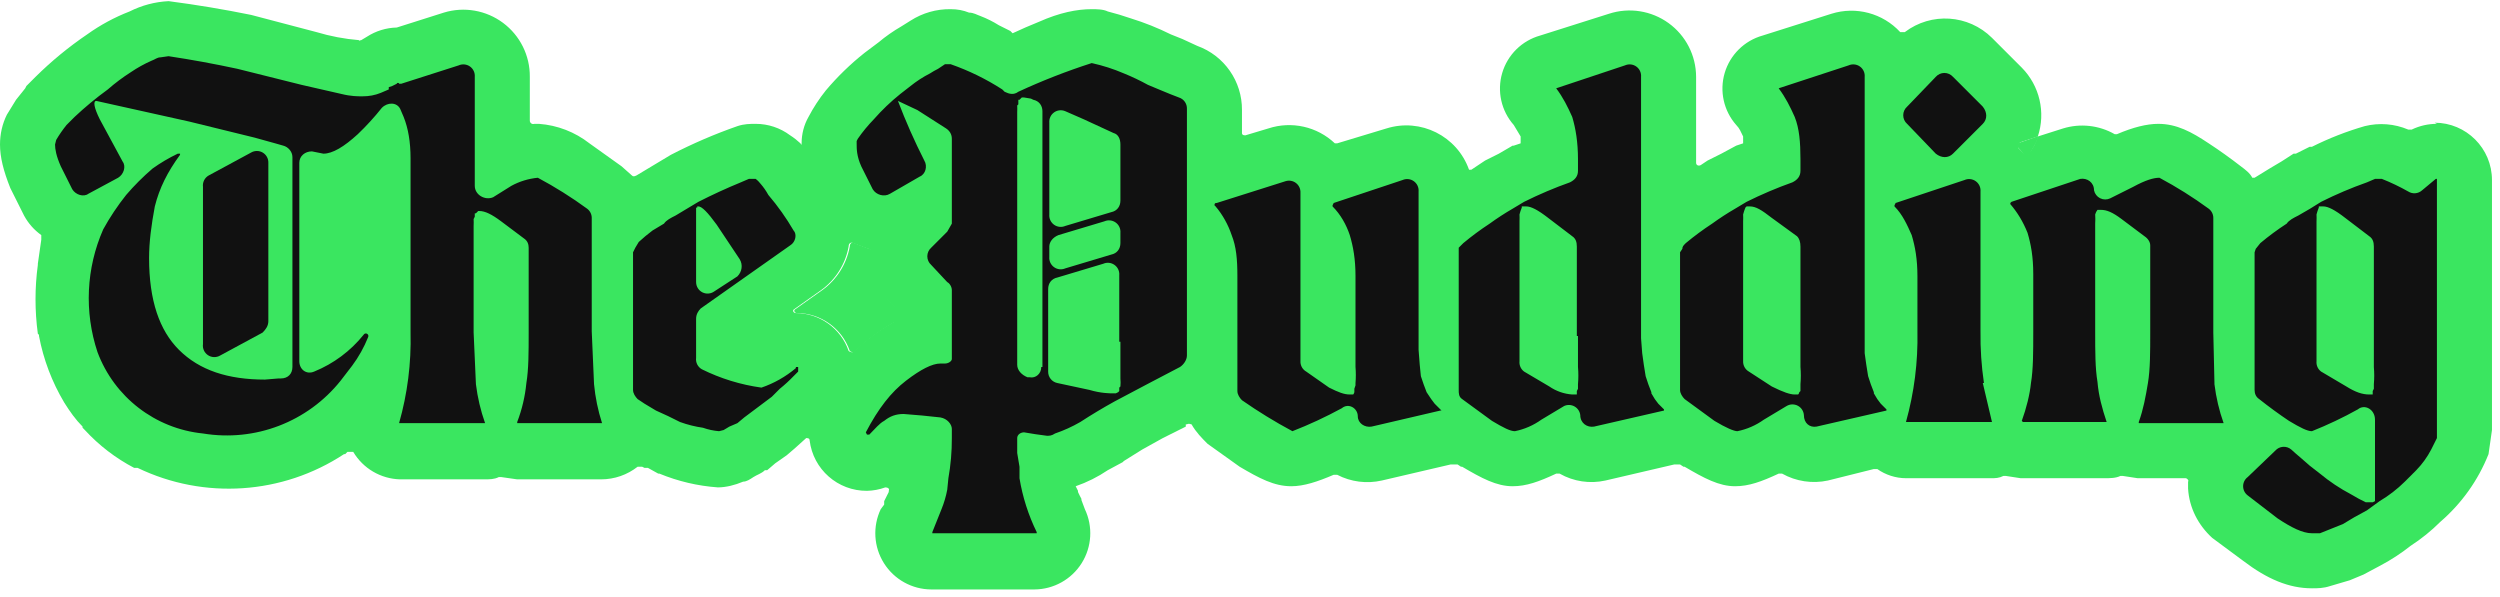
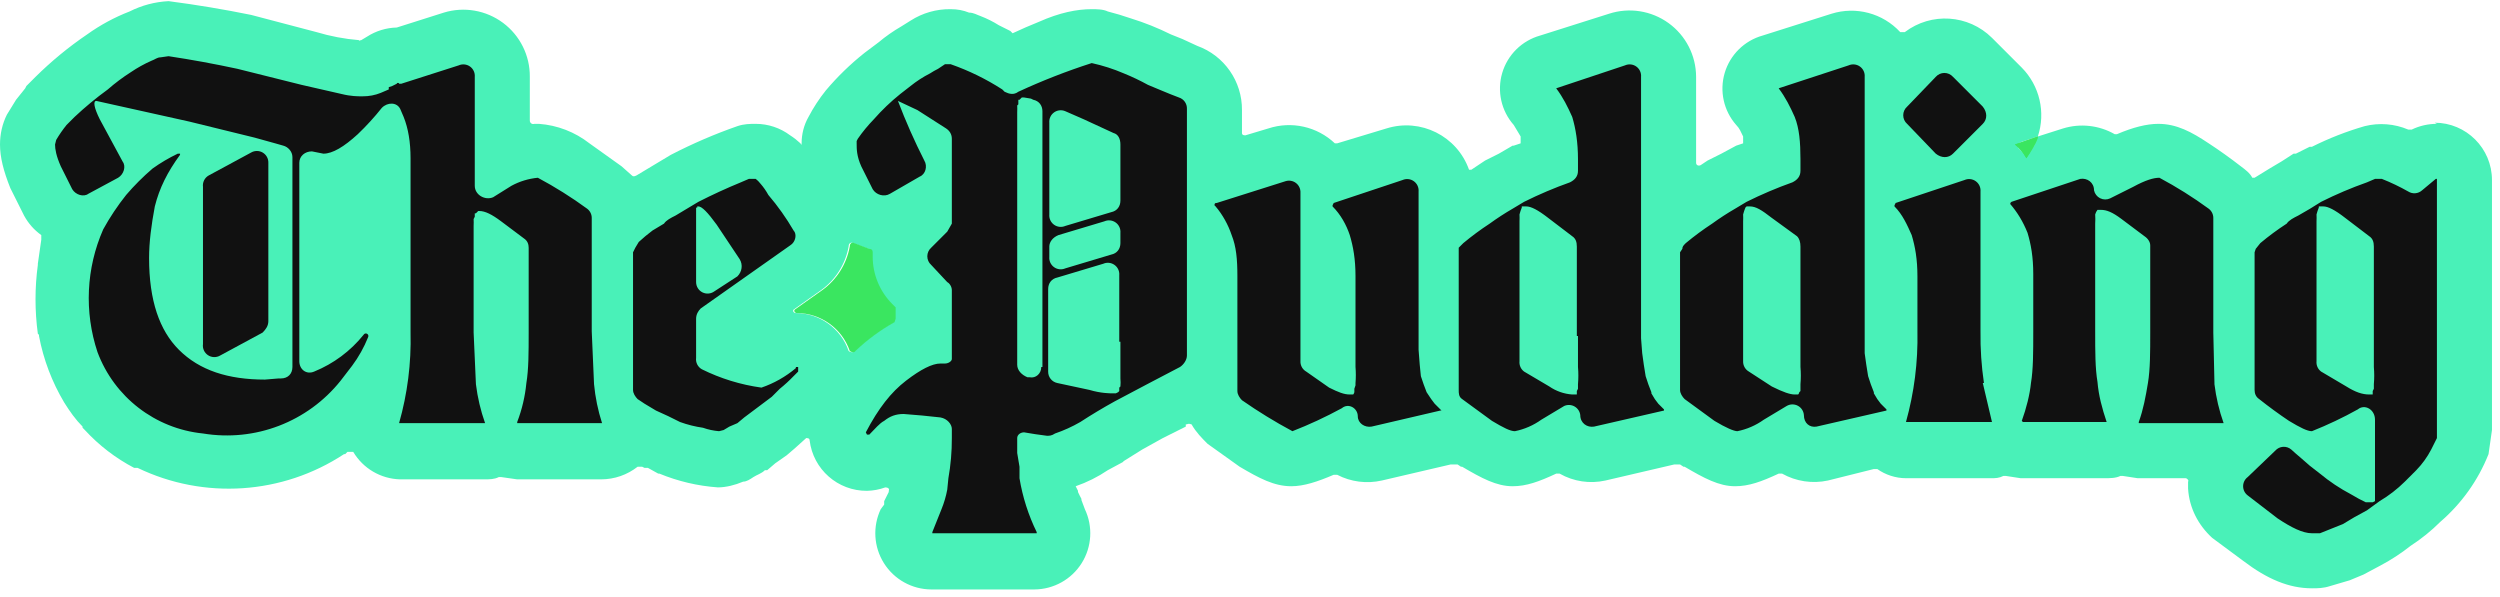
<svg xmlns="http://www.w3.org/2000/svg" fill="none" viewBox="0 0 218 52">
-   <path id="color-stroke" fill="#3AE660" d="M212.5 10.8a5 5 0 0 0-2.2.5h-.3a6 6 0 0 0-3.8-.3 27 27 0 0 0-4.6 1.8h-.2l-1.2.6h-.2a32.2 32.2 0 0 1-2.1 1.3l-1.3.8h-.2c-.2-.4-.6-.7-1-1a43 43 0 0 0-2.8-2c-1.5-1-2.8-1.7-4.4-1.7-1 0-2.2.3-3.6.9h-.2a5.7 5.7 0 0 0-4.5-.5l-2.2.7c-.2.6-.4 1-.8 1.5-.1.2-.3.2-.4 0l-.5-.5c-.1-.2 0-.4.2-.5l1.5-.5a5.9 5.9 0 0 0-1.4-6l-2.6-2.6a5.8 5.8 0 0 0-7.6-.5h-.4a5.8 5.8 0 0 0-6-1.6l-6 1.9a4.8 4.8 0 0 0-2.3 7.8c.3.3.4.6.6 1v.6l-.6.2-1.3.7-1.2.6-.6.4c-.2.1-.4 0-.4-.2V6.7a5.8 5.8 0 0 0-7.6-5.5l-6 1.9a4.8 4.8 0 0 0-2.3 7.8l.6 1v.6l-.6.2h-.1l-1.2.7-1.2.6-1.2.8h-.2a5.8 5.8 0 0 0-7.2-3.6l-4.3 1.3h-.2a5.8 5.8 0 0 0-5.8-1.3l-2 .6c-.1 0-.3 0-.3-.2v-2a5.9 5.9 0 0 0-3.9-5.6l-1.3-.6-1-.4a23.5 23.5 0 0 0-3.5-1.4 25 25 0 0 0-2-.6c-.4-.2-1-.2-1.4-.2-1.3 0-2.8.3-4.6 1.1a45.6 45.6 0 0 0-2.3 1l-.2-.2-1-.5a9.3 9.3 0 0 0-1.6-.8c-.3-.1-.6-.3-1-.3-.5-.2-1-.3-1.6-.3a6.3 6.3 0 0 0-3.5 1l-.8.5a14 14 0 0 0-2 1.4l-1.2.9A23.6 23.6 0 0 0 72 7.9a14.4 14.4 0 0 0-1.5 2.3c-.4.7-.6 1.5-.6 2.3 0 .1 0 .2-.1 0a6.2 6.2 0 0 0-.9-.7 5 5 0 0 0-3-1c-.5 0-1 0-1.6.2a44.8 44.8 0 0 0-5.8 2.5l-2 1.2-1 .6c-.2.1-.3.1-.4 0l-.9-.8-2.8-2a8.1 8.1 0 0 0-4.4-1.7h-.4a.3.3 0 0 1-.4-.3V6.7a5.8 5.8 0 0 0-7.5-5.6l-4.1 1.3a5 5 0 0 0-2.6.8l-.5.3c-.1 0-.2.1-.2 0a18 18 0 0 1-3.7-.7l-5.7-1.5A102.8 102.8 0 0 0 14.7.1a8.5 8.5 0 0 0-3.4.9 16.7 16.7 0 0 0-3.7 2 31.8 31.8 0 0 0-4.5 3.7l-.8.8-.1.2-.8 1L.6 10c-.4.8-.6 1.7-.6 2.6 0 1.1.3 2.3.9 3.8l1.2 2.4a5 5 0 0 0 1.5 1.7v.4L3.3 23v.1a22.3 22.3 0 0 0 0 6l.1.1v.1a17.8 17.8 0 0 0 2.2 5.8c.5.8 1 1.5 1.6 2.1v.1l.2.2a15.8 15.8 0 0 0 4.3 3.3h.3a18.3 18.3 0 0 0 18-1.2h.1l.2-.2h.5a4.9 4.9 0 0 0 4.1 2.4h7.3c.5 0 .9 0 1.3-.2h.2l1.4.2h7.3c1.2 0 2.3-.4 3.2-1.1h.4l.2.1h.3l.9.5h.1a16.4 16.4 0 0 0 5.1 1.2c.7 0 1.5-.2 2.2-.5.3 0 .6-.2.9-.4.3-.2.7-.3 1-.6h.2l.7-.6 1-.7.7-.6 1-.9c.1 0 .3 0 .3.2a5 5 0 0 0 5 4.4 5 5 0 0 0 1.6-.3c.2 0 .4.1.3.3v.1l-.3.6-.1.2v.3l-.3.4a4.9 4.9 0 0 0 4.4 7h9a4.9 4.9 0 0 0 4.4-7l-.3-.8v-.1a8 8 0 0 1-.3-.6v-.1l-.2-.4a12 12 0 0 0 2.8-1.4l1.3-.7.1-.1 1.6-1 1.8-1 2-1V37h.1c.2-.1.3 0 .4 0 .4.7.9 1.2 1.4 1.7l2.8 2c1.7 1 3 1.7 4.5 1.7 1.1 0 2.3-.4 3.7-1h.3a5.7 5.7 0 0 0 3.9.5l6-1.4h.6l.3.2h.1c1.7 1 3 1.7 4.4 1.7 1.2 0 2.3-.4 3.8-1.1h.3a5.6 5.6 0 0 0 4 .6l6-1.4h.5l.3.2h.1c1.7 1 3 1.7 4.4 1.7 1.2 0 2.3-.4 3.8-1.1h.3a5.7 5.7 0 0 0 4 .6l4-1h.3c.7.5 1.6.8 2.5.8h7.4c.4 0 .7 0 1.1-.2h.2l1.3.2h7.3c.5 0 1 0 1.4-.2h.2l1.3.2h4.2c.1 0 .3.2.2.3v.6c.1 1.7.9 3.2 2.1 4.3l2.7 2c2.1 1.6 4 2.4 6 2.4.5 0 1 0 1.6-.2l1.7-.5 1.2-.5 1.5-.8a17 17 0 0 0 2.6-1.7 16 16 0 0 0 2.6-2.1 15.2 15.2 0 0 0 4.2-5.9l.3-2.1V15.7a5 5 0 0 0-5-5ZM78 27.8l-.1.3a16.8 16.8 0 0 0-3.4 2.5c-.1.2-.4.1-.5 0a4.9 4.9 0 0 0-4.6-3.3c-.2 0-.3-.2-.2-.3l2.4-1.7a6 6 0 0 0 2.4-3.8c0-.3.2-.4.4-.3l1.3.5c.2 0 .3.1.3.3v.4c0 1.5.6 3 1.7 4.1l.3.3v1Z" />
+   <path id="color-stroke" fill="#49f1b8" d="M212.5 10.8a5 5 0 0 0-2.2.5h-.3a6 6 0 0 0-3.8-.3 27 27 0 0 0-4.6 1.8h-.2l-1.2.6h-.2a32.2 32.2 0 0 1-2.1 1.3l-1.3.8h-.2c-.2-.4-.6-.7-1-1a43 43 0 0 0-2.8-2c-1.5-1-2.8-1.7-4.4-1.7-1 0-2.2.3-3.6.9h-.2a5.7 5.7 0 0 0-4.5-.5l-2.2.7c-.2.6-.4 1-.8 1.5-.1.2-.3.2-.4 0l-.5-.5c-.1-.2 0-.4.2-.5l1.5-.5a5.9 5.9 0 0 0-1.4-6l-2.6-2.6a5.8 5.8 0 0 0-7.6-.5h-.4a5.8 5.8 0 0 0-6-1.6l-6 1.9a4.8 4.8 0 0 0-2.3 7.8c.3.3.4.6.6 1v.6l-.6.2-1.3.7-1.2.6-.6.4c-.2.1-.4 0-.4-.2V6.7a5.8 5.8 0 0 0-7.6-5.5l-6 1.9a4.8 4.8 0 0 0-2.3 7.8l.6 1v.6l-.6.2h-.1l-1.2.7-1.2.6-1.2.8h-.2a5.8 5.8 0 0 0-7.2-3.6l-4.3 1.3h-.2a5.8 5.8 0 0 0-5.8-1.3l-2 .6c-.1 0-.3 0-.3-.2v-2a5.9 5.9 0 0 0-3.9-5.6l-1.3-.6-1-.4a23.5 23.5 0 0 0-3.5-1.4 25 25 0 0 0-2-.6c-.4-.2-1-.2-1.4-.2-1.3 0-2.8.3-4.6 1.1a45.6 45.6 0 0 0-2.3 1l-.2-.2-1-.5a9.3 9.3 0 0 0-1.6-.8c-.3-.1-.6-.3-1-.3-.5-.2-1-.3-1.6-.3a6.3 6.3 0 0 0-3.5 1l-.8.5a14 14 0 0 0-2 1.4l-1.2.9A23.6 23.6 0 0 0 72 7.9a14.4 14.4 0 0 0-1.5 2.3c-.4.7-.6 1.5-.6 2.3 0 .1 0 .2-.1 0a6.2 6.2 0 0 0-.9-.7 5 5 0 0 0-3-1c-.5 0-1 0-1.6.2a44.8 44.8 0 0 0-5.8 2.5l-2 1.2-1 .6c-.2.1-.3.1-.4 0l-.9-.8-2.8-2a8.1 8.1 0 0 0-4.4-1.7h-.4a.3.3 0 0 1-.4-.3V6.7a5.8 5.8 0 0 0-7.5-5.6l-4.1 1.3a5 5 0 0 0-2.6.8l-.5.3c-.1 0-.2.1-.2 0a18 18 0 0 1-3.7-.7l-5.7-1.5A102.8 102.8 0 0 0 14.7.1a8.5 8.5 0 0 0-3.4.9 16.7 16.7 0 0 0-3.7 2 31.8 31.8 0 0 0-4.5 3.7l-.8.8-.1.2-.8 1L.6 10c-.4.8-.6 1.7-.6 2.6 0 1.1.3 2.3.9 3.8l1.2 2.4a5 5 0 0 0 1.5 1.7v.4L3.3 23v.1a22.3 22.3 0 0 0 0 6l.1.1v.1a17.8 17.8 0 0 0 2.2 5.8c.5.8 1 1.5 1.6 2.1v.1l.2.2a15.8 15.8 0 0 0 4.3 3.3h.3a18.3 18.3 0 0 0 18-1.2h.1l.2-.2h.5a4.9 4.9 0 0 0 4.1 2.4h7.3c.5 0 .9 0 1.3-.2h.2l1.4.2h7.3c1.2 0 2.3-.4 3.2-1.1h.4l.2.1h.3l.9.5h.1a16.4 16.4 0 0 0 5.1 1.2c.7 0 1.5-.2 2.2-.5.3 0 .6-.2.9-.4.3-.2.7-.3 1-.6h.2l.7-.6 1-.7.7-.6 1-.9c.1 0 .3 0 .3.2a5 5 0 0 0 5 4.4 5 5 0 0 0 1.6-.3c.2 0 .4.1.3.3v.1l-.3.6-.1.2v.3l-.3.4a4.9 4.9 0 0 0 4.4 7h9a4.9 4.9 0 0 0 4.4-7l-.3-.8v-.1a8 8 0 0 1-.3-.6v-.1l-.2-.4a12 12 0 0 0 2.8-1.4l1.3-.7.1-.1 1.6-1 1.8-1 2-1V37h.1c.2-.1.3 0 .4 0 .4.7.9 1.2 1.4 1.7l2.8 2c1.7 1 3 1.7 4.5 1.7 1.1 0 2.3-.4 3.7-1h.3a5.7 5.7 0 0 0 3.9.5l6-1.4h.6l.3.2h.1c1.7 1 3 1.7 4.4 1.7 1.2 0 2.3-.4 3.8-1.1h.3a5.6 5.6 0 0 0 4 .6l6-1.4h.5l.3.2h.1c1.7 1 3 1.7 4.4 1.7 1.2 0 2.3-.4 3.8-1.1h.3a5.7 5.7 0 0 0 4 .6l4-1h.3c.7.5 1.6.8 2.5.8h7.4c.4 0 .7 0 1.1-.2h.2l1.3.2h7.3c.5 0 1 0 1.4-.2h.2l1.3.2h4.2c.1 0 .3.2.2.3v.6c.1 1.7.9 3.2 2.1 4.3l2.7 2c2.1 1.6 4 2.4 6 2.4.5 0 1 0 1.6-.2l1.7-.5 1.2-.5 1.5-.8a17 17 0 0 0 2.6-1.7 16 16 0 0 0 2.6-2.1 15.2 15.2 0 0 0 4.2-5.9l.3-2.1V15.7a5 5 0 0 0-5-5ZM78 27.8l-.1.3a16.8 16.8 0 0 0-3.4 2.5c-.1.2-.4.1-.5 0a4.9 4.9 0 0 0-4.6-3.3c-.2 0-.3-.2-.2-.3l2.4-1.7a6 6 0 0 0 2.4-3.8c0-.3.2-.4.4-.3l1.3.5c.2 0 .3.1.3.3v.4c0 1.5.6 3 1.7 4.1l.3.3v1Z" />
  <path id="color-stroke" fill="#3AE660" d="m78.1 27.8-.1.3a16.8 16.8 0 0 0-3.4 2.5c-.1.2-.4.1-.5 0a4.9 4.9 0 0 0-4.6-3.3c-.2 0-.3-.2-.2-.3l2.4-1.7a6 6 0 0 0 2.4-3.8c0-.3.2-.4.4-.3l1.3.5c.2 0 .3.1.3.3v.4c0 1.5.6 3 1.7 4.1l.3.3v1ZM177.7 12c-.2.6-.6 1.2-1 1.8a4 4 0 0 0-1-1.2l2-.7Z" />
  <path id="color-stroke" fill="#3AE660" d="M177.7 12c-.2.6-.6 1.2-1 1.8a4 4 0 0 0-1-1.2l2-.7Z" />
  <path fill="#111" d="M168.8 13.4c.5.4 1.1.4 1.5 0l2.6-2.6c.4-.4.4-1 0-1.5l-2.6-2.6a1 1 0 0 0-1.5 0l-2.5 2.6a1 1 0 0 0 0 1.5l2.5 2.6ZM19.2 31l3.7-2c.3-.3.5-.6.5-1V14.2a1 1 0 0 0-1.5-.9l-3.7 2a1 1 0 0 0-.5 1V30a1 1 0 0 0 1.5 1Z" />
  <path fill="#111" d="m51.8 33.5-.2-4.6V19a1 1 0 0 0-.4-.8 36.2 36.2 0 0 0-4.3-2.7 6 6 0 0 0-2.3.7l-1.6 1c-.7.3-1.6-.2-1.6-1V6.7a1 1 0 0 0-1.4-1l-5 1.6h-.2c0-.1-.2-.1-.2 0l-.2.1-.2.1-.3.1v.2l-.7.3c-.5.2-1 .3-1.6.3-.4 0-1 0-1.8-.2l-3.5-.8L20.7 6a98 98 0 0 0-6-1.1L14 5c-.3 0-.5.2-.8.3a11.4 11.4 0 0 0-1.8 1 16.5 16.5 0 0 0-2 1.5 29.6 29.6 0 0 0-2.9 2.4l-.7.7a11 11 0 0 0-.9 1.3l-.1.4c0 .4.1 1 .5 1.9l1 2c.3.5 1 .7 1.4.4l2.6-1.4c.5-.3.7-1 .4-1.4l-2-3.7c-.5-1-.6-1.6-.3-1.6a1653.6 1653.6 0 0 1 8.1 1.8l5.7 1.4 1.8.5.7.2c.4.1.8.5.8 1V32c0 .6-.4 1-1 1h-.2l-1.2.1c-3.2 0-5.7-.8-7.5-2.6-1.7-1.7-2.6-4.3-2.6-8 0-1.4.2-2.9.5-4.5.4-1.6 1.1-3 2.2-4.5v-.1h-.2a14.5 14.5 0 0 0-2.2 1.3A21.2 21.2 0 0 0 11 17a21.4 21.4 0 0 0-2 3 14.9 14.9 0 0 0-.5 10.7 11 11 0 0 0 9.2 7.1 12.7 12.7 0 0 0 12-4.6l1-1.3a11 11 0 0 0 1.4-2.5.2.2 0 0 0-.4-.2 10.7 10.7 0 0 1-4.3 3.2c-.7.3-1.3-.2-1.3-.9V14.2c0-.6.5-1 1.1-1l1 .2c.8 0 1.8-.6 3-1.7a23 23 0 0 0 2.1-2.3c.5-.5 1.3-.5 1.6.1l.3.7c.4 1 .6 2.2.6 3.6V29a26.4 26.4 0 0 1-1 7.9h7.5a16 16 0 0 1-.8-3.4l-.2-4.5v-9.3a5.8 5.8 0 0 0 0-.6l.1-.2v-.3h.1l.2-.2h.1c.5 0 1.1.3 1.9.9l2 1.5c.3.2.4.5.4.8V29c0 1.7 0 3.2-.2 4.4a13 13 0 0 1-.8 3.4v.1h7.4a16 16 0 0 1-.7-3.4Zm17.6-1.4a9.4 9.4 0 0 1-3 1.7 16.9 16.9 0 0 1-5.2-1.6 1 1 0 0 1-.5-1v-3.4c0-.4.2-.7.4-.9l7.8-5.5c.5-.3.6-1 .3-1.3A21.3 21.3 0 0 0 67 17a5.5 5.5 0 0 0-.7-1 2.2 2.2 0 0 0-.4-.4h-.6l-.7.3a50.5 50.5 0 0 0-3.7 1.7l-1 .6-1 .6c-.4.2-.8.4-1 .7l-1 .6a15.6 15.6 0 0 0-1.2 1l-.3.5-.2.4v12c0 .3.2.6.4.8l.6.4 1 .6a36.6 36.6 0 0 1 2.1 1 10 10 0 0 0 2 .5 5.6 5.6 0 0 0 1.4.3l.4-.1.5-.3.7-.3.6-.5.8-.6.8-.6.8-.6.7-.7a12.6 12.6 0 0 0 1.2-1.1l.4-.4V32h-.2Zm-8.7-9.5v-4.5h.1V18h.1c.3 0 .8.5 1.6 1.6l2 3c.3.5.2 1.1-.2 1.5l-2 1.3a1 1 0 0 1-1.6-.8v-2Zm132.4 10.8L193 29V19a1 1 0 0 0-.4-.8 36.1 36.1 0 0 0-4.3-2.7c-.5 0-1.2.2-2.3.8l-2 1a1 1 0 0 1-1.4-.7c0-.7-.6-1.1-1.2-1l-6 2-.1.1v.1c.6.7 1.1 1.5 1.5 2.5.3 1 .5 2.1.5 3.6v5c0 1.8 0 3.3-.2 4.5-.1 1-.4 2.2-.8 3.3l.1.1h7.3c-.4-1.2-.7-2.3-.8-3.5-.2-1.2-.2-2.6-.2-4.4v-9.4a5.7 5.7 0 0 0 0-.8 1.1 1.1 0 0 1 .2-.4h.3c.5 0 1 .2 1.8.8l2 1.5c.3.2.5.5.5.8V29c0 1.7 0 3.2-.2 4.4-.2 1.2-.4 2.3-.8 3.4v.1h7.4a16 16 0 0 1-.8-3.4Zm19.4-17.8h-.1l-1.2 1a1 1 0 0 1-1.2.1 18.2 18.2 0 0 0-2.3-1.1h-.6l-.7.3a34.8 34.8 0 0 0-4 1.7 34.2 34.2 0 0 1-2 1.2c-.4.2-.8.4-1 .7a23.5 23.5 0 0 0-2.3 1.7l-.4.5-.1.3v12c0 .3.1.6.4.8a40 40 0 0 0 2.6 1.9c1 .6 1.6.9 2 .9a34.5 34.5 0 0 0 4-1.9c.6-.5 1.5 0 1.5.9v7.1l-.2.1h-.6l-.6-.3-.7-.4a15.7 15.7 0 0 1-2.7-1.8l-.9-.7-.8-.7a18.8 18.8 0 0 1-.8-.7 1 1 0 0 0-1.4.1l-2.4 2.3a1 1 0 0 0 0 1.6l2.6 2c1.2.8 2.2 1.3 3 1.3h.7l1-.4 1-.4 1-.6 1.1-.6 1.1-.8a11.4 11.4 0 0 0 2.2-1.7l1-1a7.7 7.7 0 0 0 1.3-1.8l.5-1V15.7ZM207 29.3V32a8.7 8.7 0 0 1 0 1.5v.4l-.1.2v.3h-.3c-.6 0-1.2-.2-2-.7l-2.2-1.3a1 1 0 0 1-.4-.9V19.3a5.7 5.7 0 0 0 0-.6 4.7 4.7 0 0 1 .2-.6V18h.4c.4 0 1 .3 1.9 1l2.1 1.6c.3.2.4.5.4.9v7.8ZM102.8 8.5a38.8 38.8 0 0 1-1.5-.6l-1.2-.5a19.6 19.6 0 0 0-2.1-1 15.6 15.6 0 0 0-2.8-.9A56 56 0 0 0 88.8 8c-.4.3-.8.2-1.2 0l-.2-.2a21.3 21.3 0 0 0-4.5-2.2h-.5l-.6.4a7 7 0 0 0-.7.4 9.8 9.8 0 0 0-1.7 1.1l-.9.7a18.4 18.4 0 0 0-2.3 2.2 13.3 13.3 0 0 0-1.4 1.7l-.1.2v.2c0 .5 0 1.1.4 2l1 2c.3.5 1 .7 1.5.4l2.6-1.5c.5-.2.7-.9.4-1.4a53.5 53.5 0 0 1-2.3-5.2l1.7.8 2.5 1.6c.3.2.5.5.5.9v7.4l-.4.7-1.4 1.4a1 1 0 0 0 0 1.5l1.4 1.5c.2.1.4.4.4.7v6c0 .2-.3.4-.6.4H82c-.7 0-1.7.5-3 1.5s-2.4 2.4-3.5 4.5l.1.2h.2c.5-.5.9-1 1.3-1.2.5-.4 1-.6 1.7-.6a74.7 74.7 0 0 1 3.2.3c.6.1 1 .6 1 1v.8a19.6 19.6 0 0 1-.3 3.5l-.1 1a8.8 8.8 0 0 1-.5 1.7l-.4 1-.4 1v.1h9.1v-.1a16.9 16.9 0 0 1-1.5-4.7v-1l-.2-1.2v-1.3c0-.3.3-.5.6-.5a36.4 36.4 0 0 0 2 .3c.2 0 .4 0 .7-.2a12.4 12.4 0 0 0 2.2-1 47.9 47.9 0 0 1 3-1.8 734 734 0 0 1 5.7-3c.3-.2.6-.6.6-1V9.5a1 1 0 0 0-.7-1ZM90.8 32c0 .6-.5 1-1 .9h-.2c-.5-.2-.9-.6-.9-1.1v-22a5.7 5.7 0 0 0 0-.6l.1-.1v-.4h.1l.2-.2h.2l.6.1.2.1c.5.1.8.5.8 1V32Zm6.9-2.2V33a3.7 3.7 0 0 1 0 .7l-.1.1v.3l-.1.1-.2.1H97c-.2 0-1 0-2-.3l-2.8-.6a1 1 0 0 1-.8-1v-7.2c0-.5.3-.9.8-1l4-1.2a1 1 0 0 1 1.4 1v5.8Zm0-8.6c0 .5-.3.9-.8 1l-4 1.2a1 1 0 0 1-1.4-1v-.9c0-.4.3-.8.8-1l4-1.2a1 1 0 0 1 1.4 1v1Zm0-3.7c0 .5-.3.9-.8 1l-4 1.2a1 1 0 0 1-1.4-1v-8a1 1 0 0 1 1.4-1l1.6.7 2.6 1.2c.4.1.6.5.6 1v5ZM173 33.4a28 28 0 0 1-.3-4.5V16.7a1 1 0 0 0-1.4-1l-6 2-.1.2v.1c.7.7 1.1 1.6 1.5 2.5.3 1 .5 2.1.5 3.6v4.8a27.3 27.3 0 0 1-1 7.9h7.5l-.8-3.4Zm-47.7 2-.2-.2-.3-.4-.4-.6a21.8 21.8 0 0 1-.5-1.4l-.1-1-.1-1.3V16.7a1 1 0 0 0-1.4-1l-6 2-.1.2v.1c.7.7 1.2 1.6 1.5 2.5.3 1 .5 2.1.5 3.6V32a8.7 8.7 0 0 1 0 1.4v.2l-.1.3a4.8 4.8 0 0 0 0 .3.5.5 0 0 1-.1.2h-.3c-.5 0-1-.2-1.8-.6l-2-1.4a1 1 0 0 1-.5-.8V16.8a1 1 0 0 0-1.3-1l-6 1.9c-.1 0-.2 0-.2.2l.1.1c.6.7 1.1 1.6 1.4 2.5.4 1 .5 2.1.5 3.6v10c0 .3.2.6.4.8a44 44 0 0 0 4.4 2.7 37.6 37.6 0 0 0 4.3-2c.6-.5 1.4 0 1.4.7 0 .6.6 1 1.2.9l6-1.4h.1l-.4-.4Zm19.5 0-.2-.2-.3-.4-.3-.5v-.1a15.4 15.4 0 0 1-.5-1.4 49.8 49.8 0 0 1-.3-2l-.1-1.3V6.7a1 1 0 0 0-1.4-1l-6 2c.6.8 1 1.6 1.4 2.5.3 1 .5 2.2.5 3.7v1c0 .5-.3.8-.7 1a35.9 35.9 0 0 0-4 1.7l-1 .6a23 23 0 0 0-2 1.3 25 25 0 0 0-2.3 1.7l-.4.4V34c0 .3 0 .6.3.8l2.6 1.9c1 .6 1.6.9 2 .9a6 6 0 0 0 2.3-1l2-1.2a1 1 0 0 1 1.4.8c0 .7.6 1.1 1.2 1l6.1-1.4v-.1l-.3-.3Zm-7.2-6.1V32a8.7 8.7 0 0 1 0 1.5v.4l-.1.2v.3h-.4a4 4 0 0 1-2-.7l-2.2-1.3a1 1 0 0 1-.4-.9V19.3a5.7 5.7 0 0 0 0-.6 4.7 4.7 0 0 1 .2-.6V18h.4c.4 0 1 .3 1.9 1l2.1 1.6c.3.2.4.5.4.9v7.8Zm26.6 6.1-.2-.2-.3-.4-.3-.5v-.1a15.3 15.3 0 0 1-.5-1.4 49.8 49.8 0 0 1-.3-2V6.7a1 1 0 0 0-1.4-1l-6.1 2c.6.8 1 1.6 1.4 2.5.4 1 .5 2.2.5 3.7v1c0 .5-.3.8-.7 1a36.3 36.3 0 0 0-4 1.7l-1 .6a23 23 0 0 0-2 1.3 25 25 0 0 0-2.3 1.7c-.2.2-.3.3-.3.5l-.2.3v12c0 .3.2.6.4.8l2.6 1.9c1 .6 1.7.9 2 .9a6 6 0 0 0 2.3-1l2-1.2a1 1 0 0 1 1.5.8c0 .7.5 1.1 1.1 1l6.1-1.4v-.1l-.3-.3Zm-7.2-6.1V32a8.7 8.7 0 0 1 0 1.5v.6l-.1.1a.4.4 0 0 1-.1.2h-.3c-.4 0-1-.2-2-.7l-2-1.3a1 1 0 0 1-.5-.9V19.3a5.7 5.7 0 0 0 0-.6 4.7 4.7 0 0 1 .2-.6l.1-.1h.3c.5 0 1 .3 1.9 1l2.2 1.6c.2.2.3.5.3.9v7.8Z" />
</svg>
